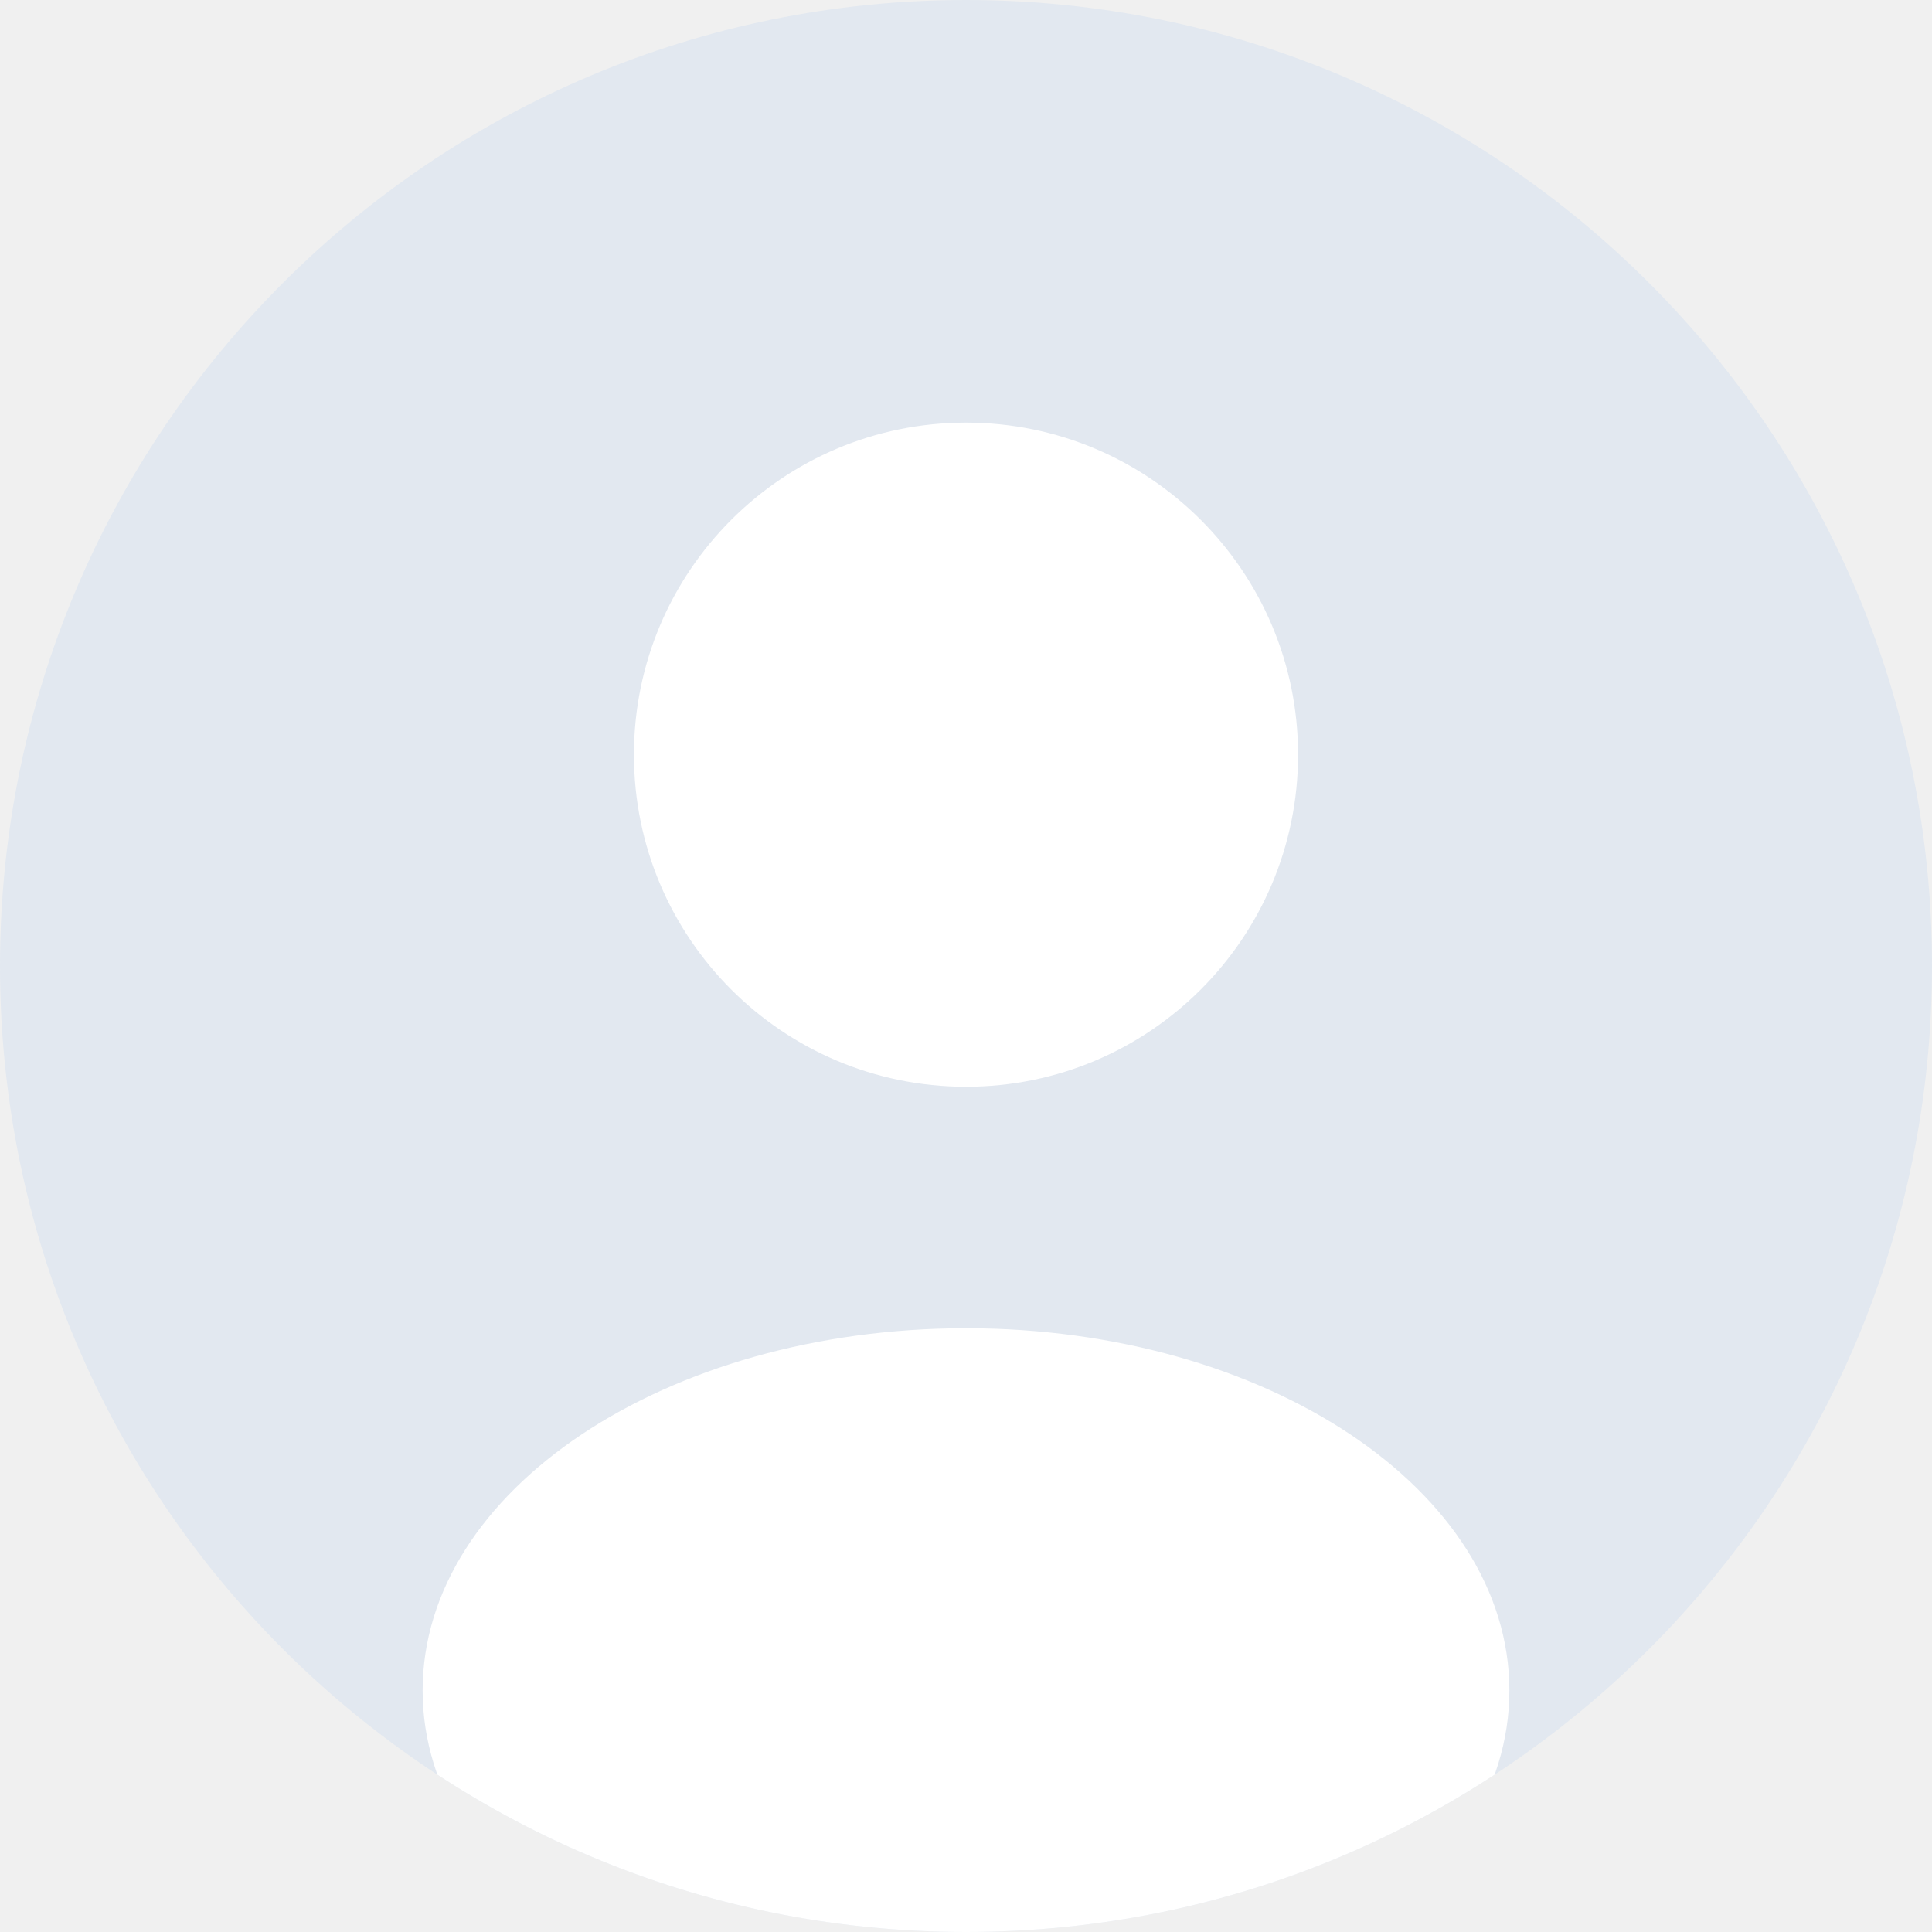
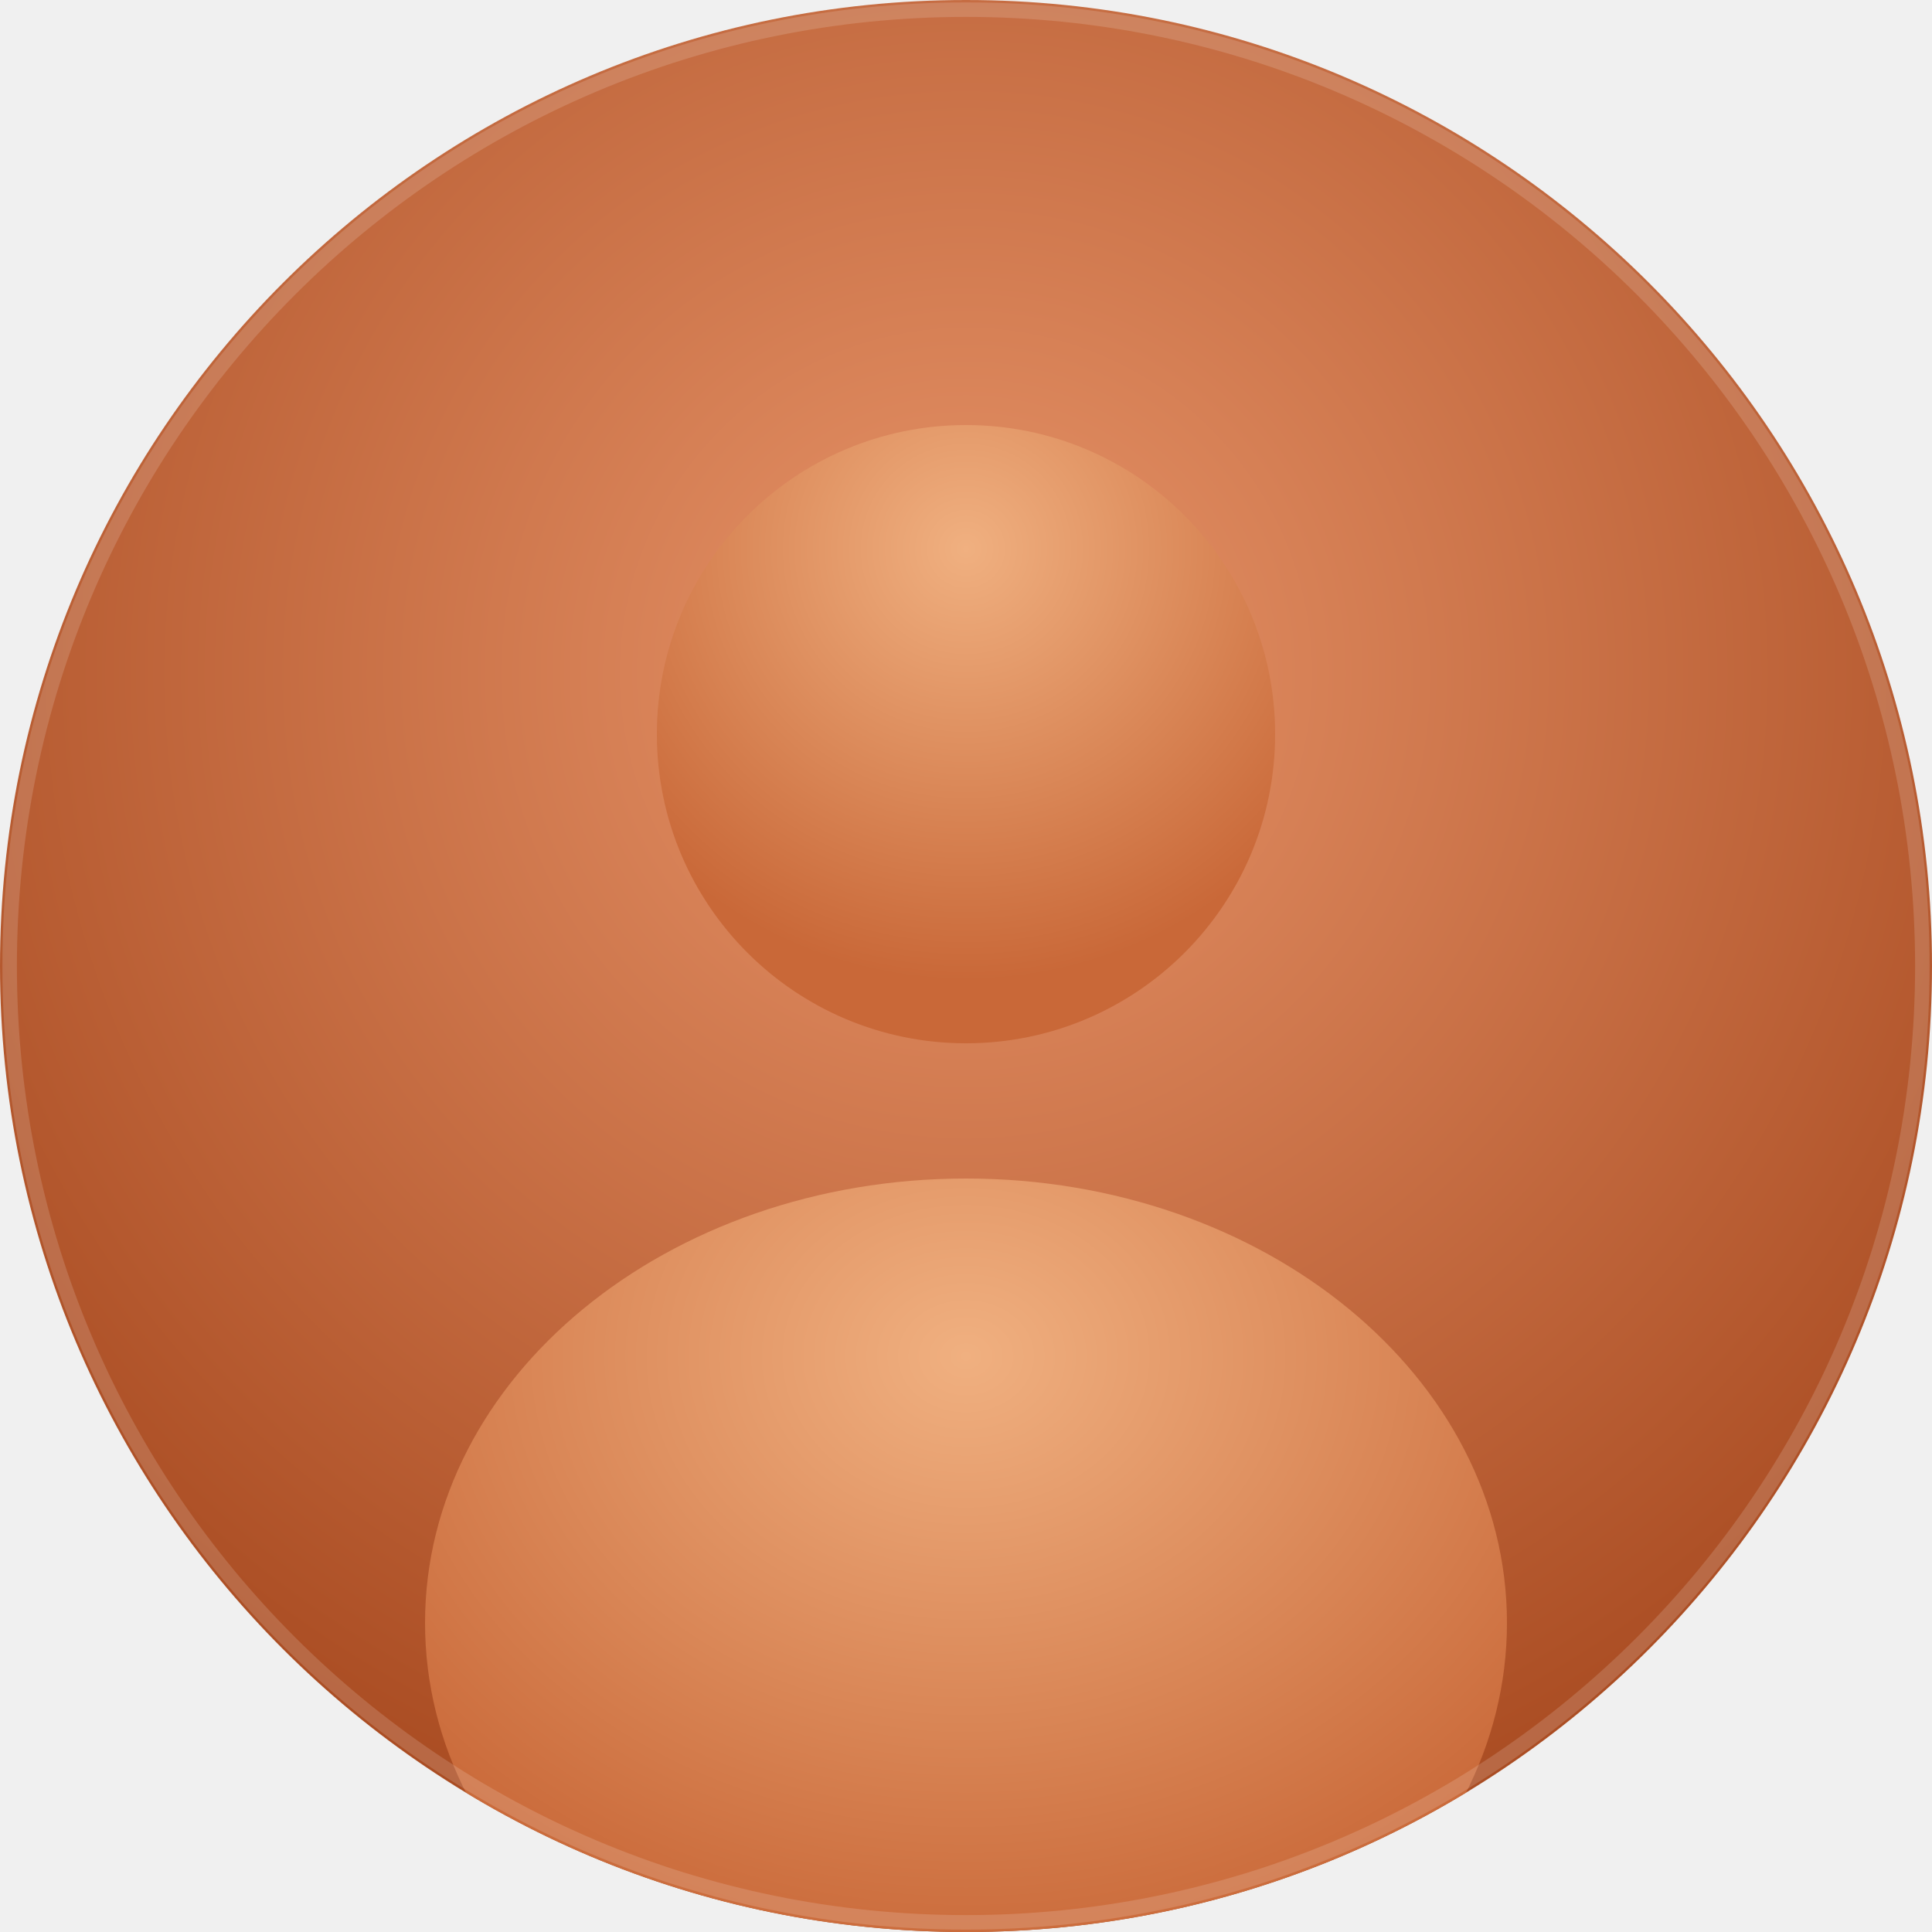
- <svg xmlns="http://www.w3.org/2000/svg" width="128" height="128" viewBox="0 0 128 128">
-   <circle cx="64" cy="64" r="64" fill="#E2E8F0" />
-   <clipPath id="av">
-     <circle cx="64" cy="64" r="64" />
-   </clipPath>
-   <circle cx="64" cy="50" r="22" fill="white" />
-   <ellipse cx="64" cy="112" rx="36" ry="24" fill="white" clip-path="url(#av)" />
+ <svg xmlns="http://www.w3.org/2000/svg" width="200" height="200" viewBox="0 0 200 200">
+   <defs>
+     <radialGradient id="avBg" cx="50%" cy="35%" r="65%">
+       <stop offset="0%" stop-color="#e8956a" />
+       <stop offset="100%" stop-color="#a84a20" />
+     </radialGradient>
+     <radialGradient id="avFig" cx="50%" cy="20%" r="70%">
+       <stop offset="0%" stop-color="#f0b080" />
+       <stop offset="100%" stop-color="#c96838" />
+     </radialGradient>
+     <clipPath id="avClip">
+       <circle cx="100" cy="100" r="100" />
+     </clipPath>
+   </defs>
+   <circle cx="100" cy="100" r="100" fill="url(#avBg)" />
+   <rect x="0" y="0" width="200" height="200" fill="none" clip-path="url(#avClip)">
+     <animate attributeName="opacity" values="0" dur="0s" fill="freeze" />
+   </rect>
+   <circle cx="100" cy="76" r="32" fill="url(#avFig)" clip-path="url(#avClip)" />
+   <ellipse cx="100" cy="168" rx="56" ry="46" fill="url(#avFig)" clip-path="url(#avClip)" />
+   <circle cx="100" cy="100" r="99" fill="none" stroke="rgba(255,255,255,0.15)" stroke-width="1.5" />
</svg>
